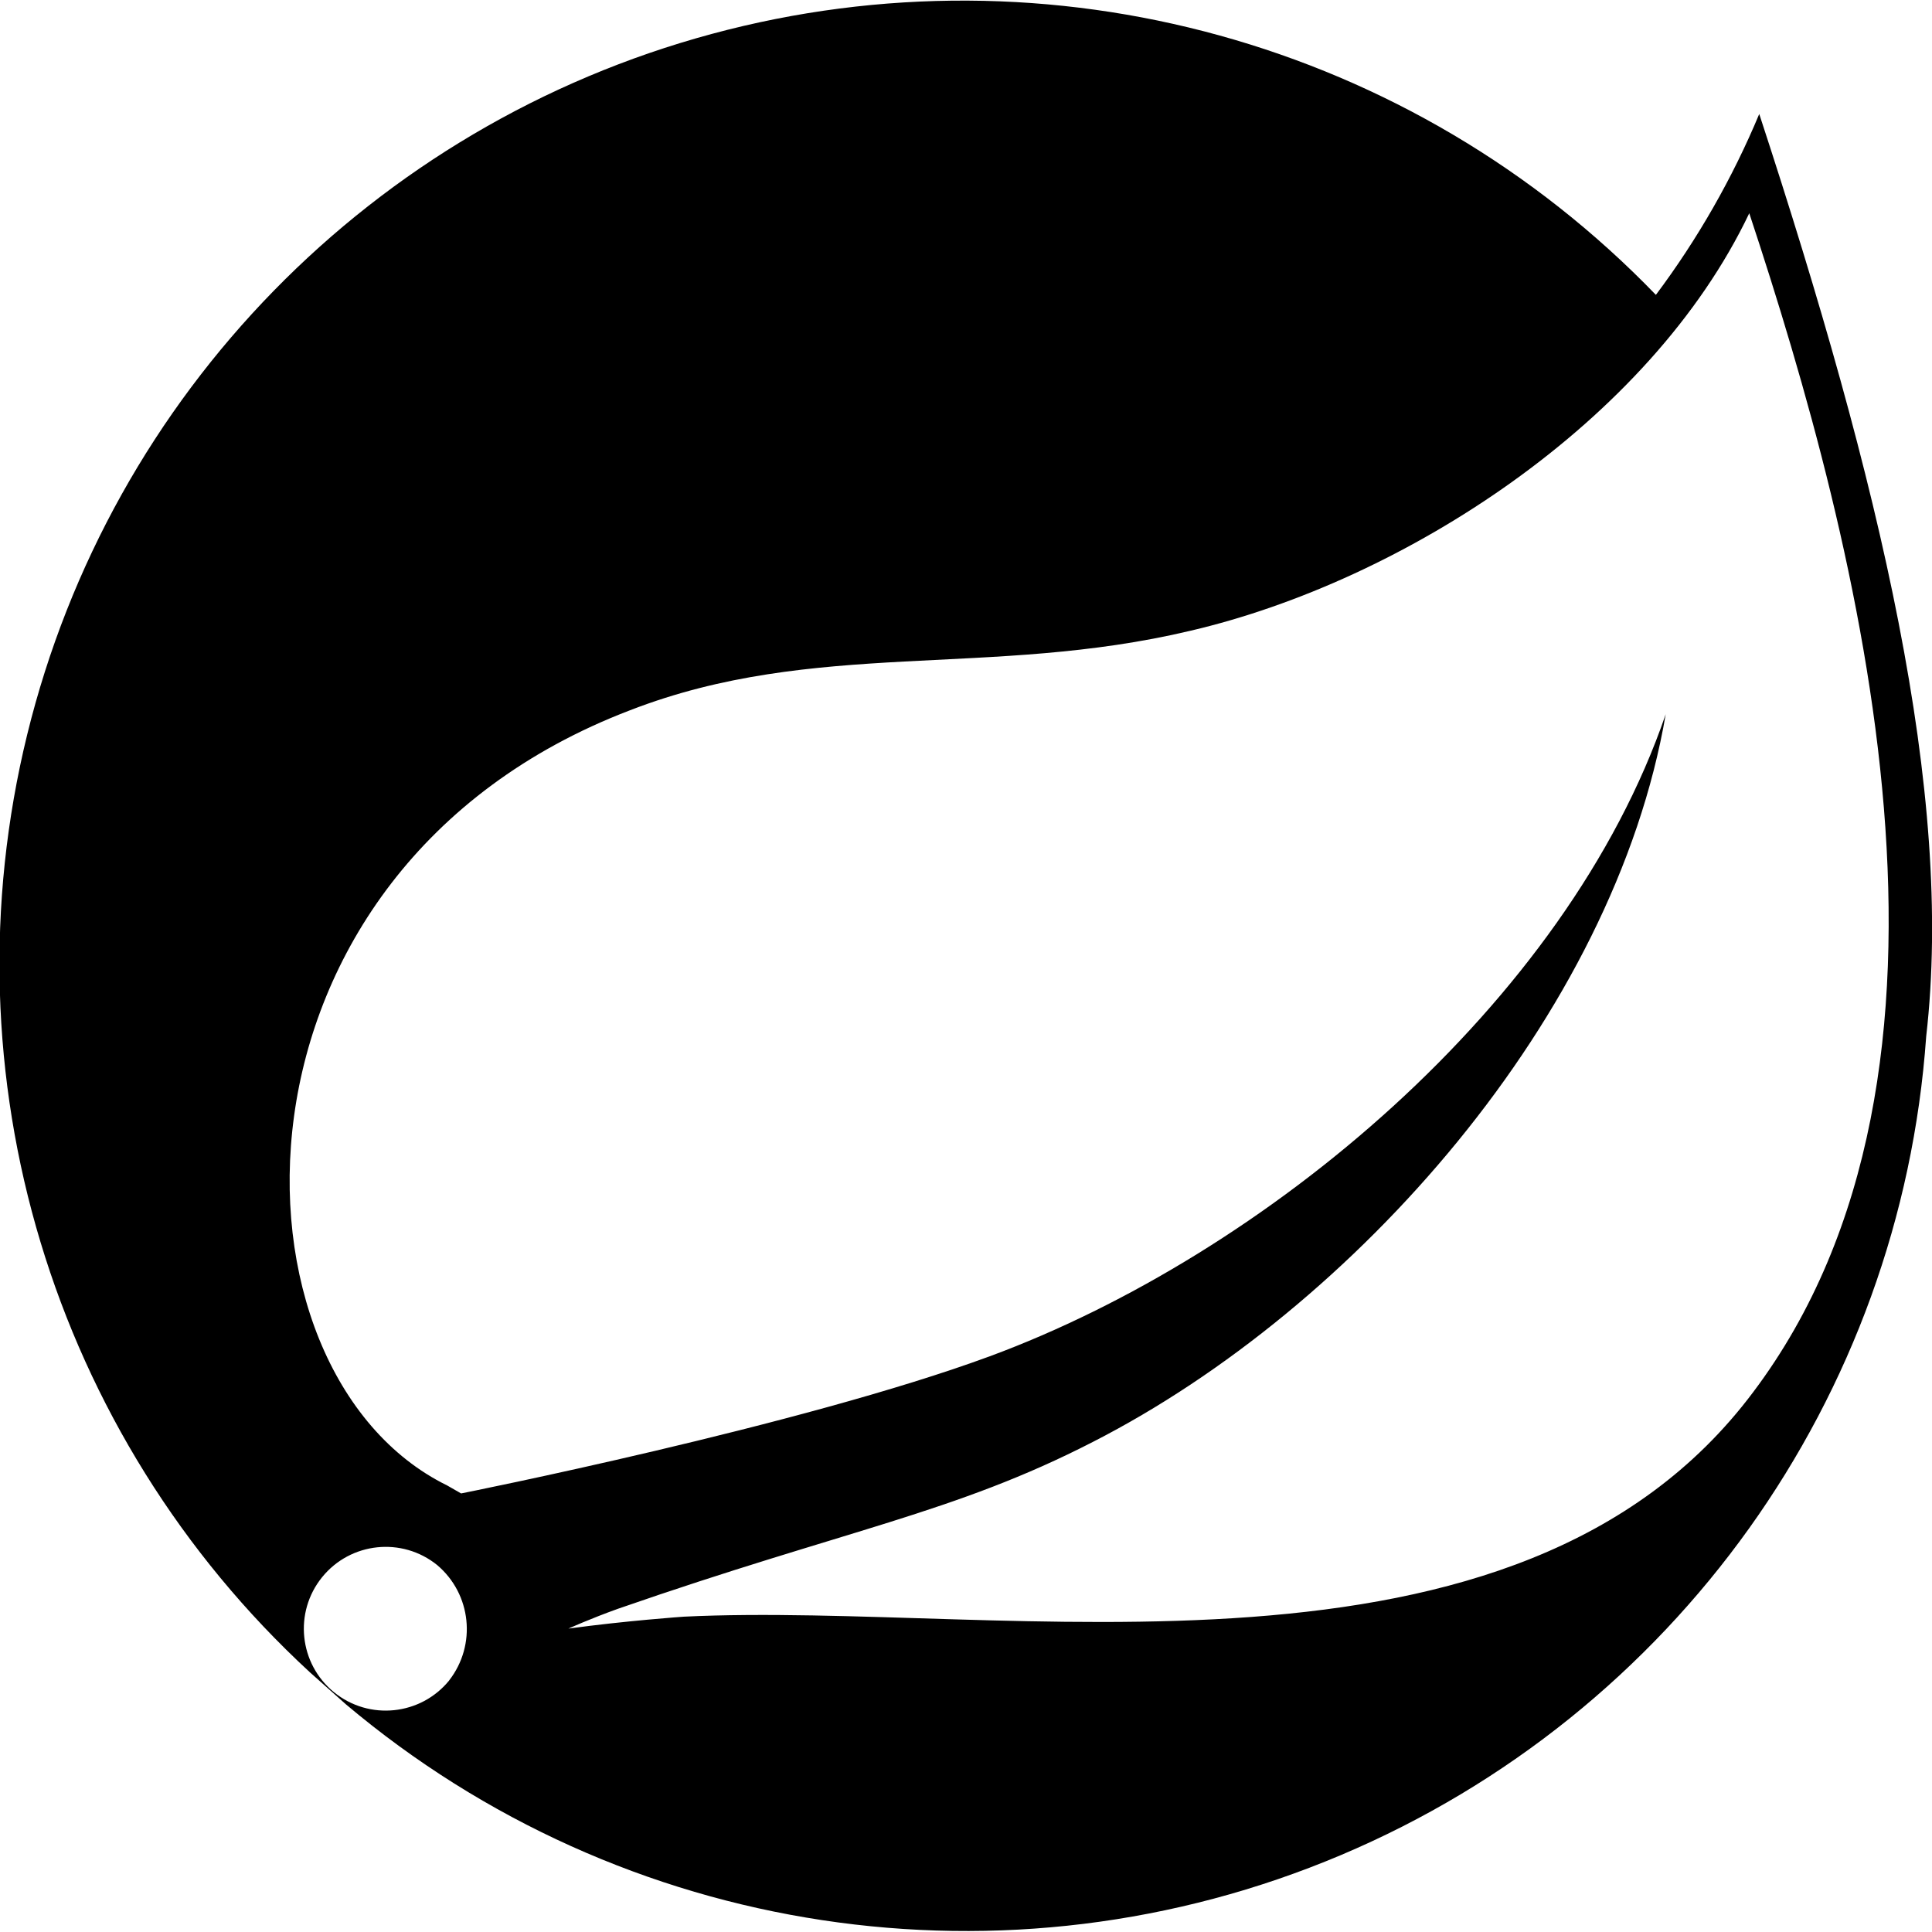
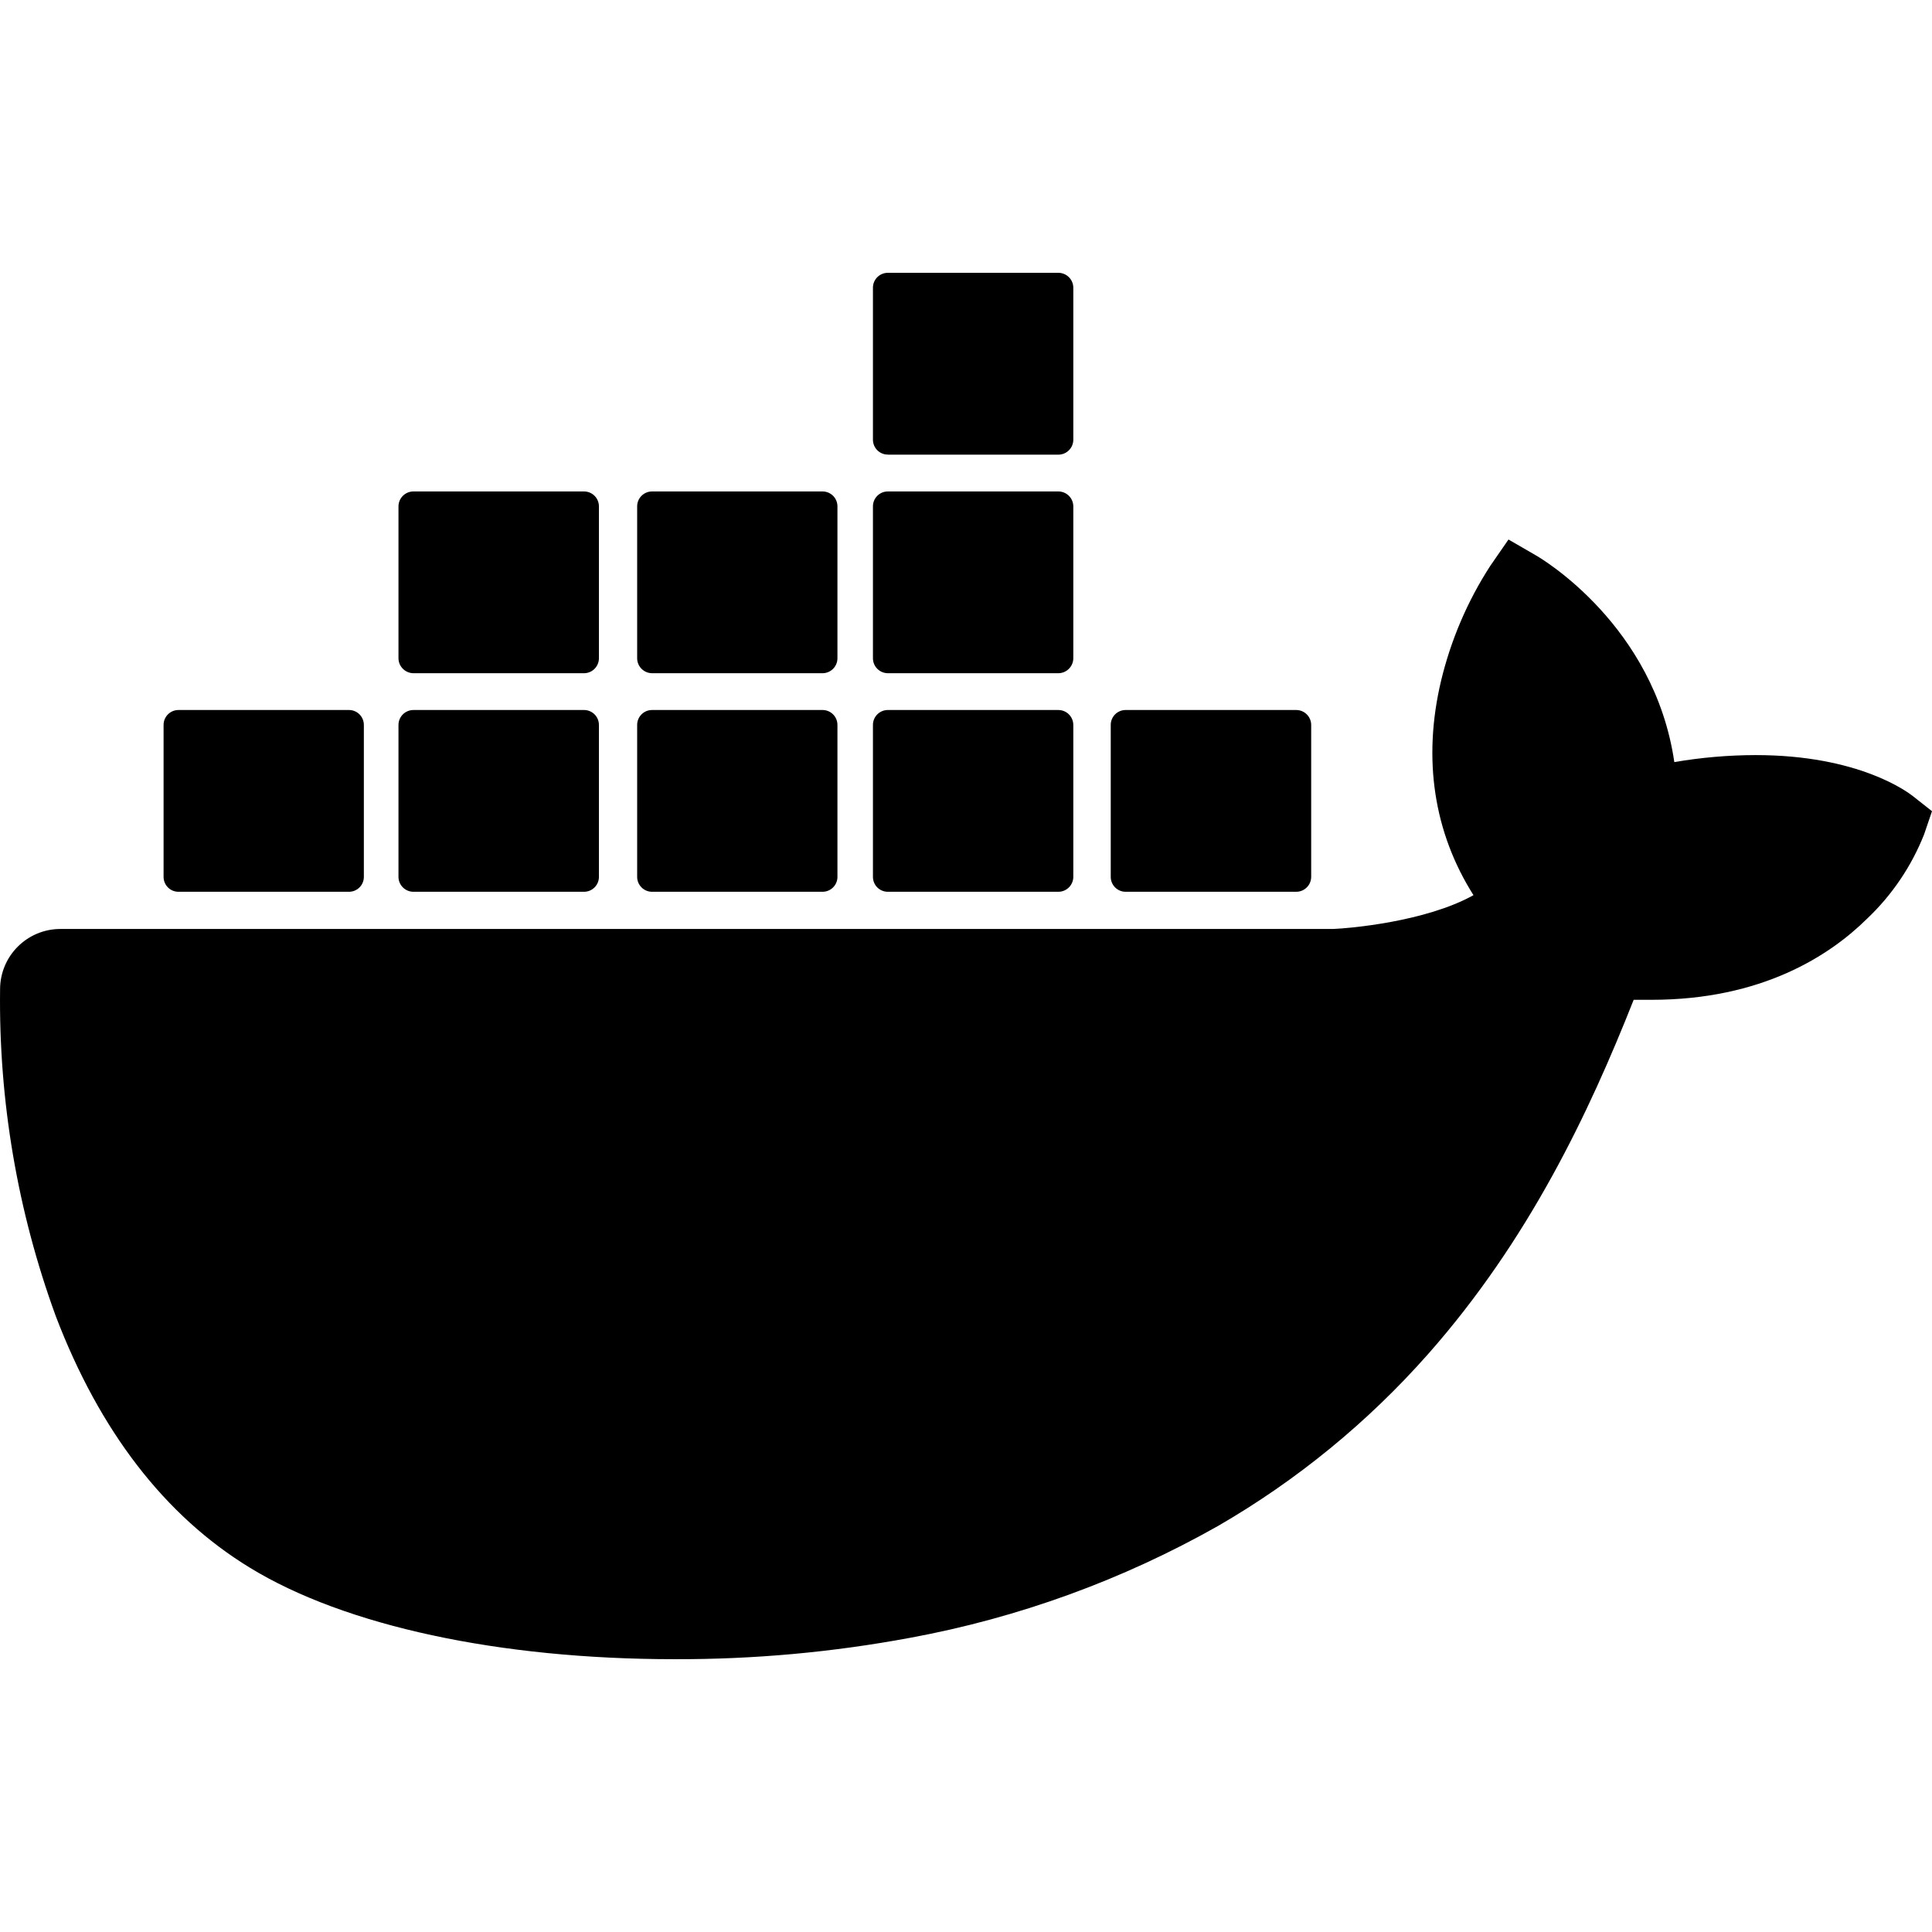
- <svg xmlns="http://www.w3.org/2000/svg" width="1rem" height="1rem" viewBox="0 0 24 24">
-   <path fill="currentColor" d="M21.854 1.416a10.5 10.5 0 0 1-1.284 2.247A11.967 11.967 0 1 0 3.852 20.776l.444.395a11.954 11.954 0 0 0 19.632-8.297c.346-3.013-.568-6.865-2.074-11.458M5.58 20.875a1.017 1.017 0 1 1-.149-1.433a1.04 1.04 0 0 1 .149 1.432m16.199-3.581c-2.939 3.926-9.26 2.593-13.286 2.79c0 0-.716.05-1.432.148c0 0 .272-.123.618-.247c2.84-.987 4.173-1.185 5.901-2.074c3.235-1.654 6.47-5.284 7.112-9.038c-1.235 3.606-4.988 6.717-8.396 7.976c-2.346.865-6.568 1.704-6.568 1.704l-.173-.099c-2.865-1.407-2.963-7.63 2.272-9.63c2.296-.89 4.47-.395 6.963-.988c2.643-.617 5.705-2.593 6.94-5.186c1.382 4.174 3.061 10.643.049 14.644" />
+ <svg xmlns="http://www.w3.org/2000/svg" width="3rem" height="3rem" viewBox="0 0 24 24">
+   <path fill="currentColor" d="M13.983 11.078h2.119a.186.186 0 0 0 .186-.185V9.006a.186.186 0 0 0-.186-.186h-2.119a.185.185 0 0 0-.185.185v1.888c0 .102.083.185.185.185m-2.954-5.43h2.118a.186.186 0 0 0 .186-.186V3.574a.186.186 0 0 0-.186-.185h-2.118a.185.185 0 0 0-.185.185v1.888c0 .102.082.185.185.185m0 2.716h2.118a.187.187 0 0 0 .186-.186V6.29a.186.186 0 0 0-.186-.185h-2.118a.185.185 0 0 0-.185.185v1.887c0 .102.082.185.185.186m-2.93 0h2.12a.186.186 0 0 0 .184-.186V6.29a.185.185 0 0 0-.185-.185H8.1a.185.185 0 0 0-.185.185v1.887c0 .102.083.185.185.186m-2.964 0h2.119a.186.186 0 0 0 .185-.186V6.29a.185.185 0 0 0-.185-.185H5.136a.186.186 0 0 0-.186.185v1.887c0 .102.084.185.186.186m5.893 2.715h2.118a.186.186 0 0 0 .186-.185V9.006a.186.186 0 0 0-.186-.186h-2.118a.185.185 0 0 0-.185.185v1.888c0 .102.082.185.185.185m-2.93 0h2.12a.185.185 0 0 0 .184-.185V9.006a.185.185 0 0 0-.184-.186h-2.12a.185.185 0 0 0-.184.185v1.888c0 .102.083.185.185.185m-2.964 0h2.119a.185.185 0 0 0 .185-.185V9.006a.185.185 0 0 0-.184-.186h-2.12a.186.186 0 0 0-.186.186v1.887c0 .102.084.185.186.185m-2.92 0h2.12a.185.185 0 0 0 .184-.185V9.006a.185.185 0 0 0-.184-.186h-2.12a.185.185 0 0 0-.184.185v1.888c0 .102.082.185.185.185M23.763 9.89c-.065-.051-.672-.51-1.954-.51q-.508.001-1.01.087c-.248-1.7-1.653-2.53-1.716-2.566l-.344-.199l-.226.327c-.284.438-.49.922-.612 1.43c-.23.97-.09 1.882.403 2.661c-.595.332-1.55.413-1.744.42H.751a.75.75 0 0 0-.75.748a11.4 11.4 0 0 0 .692 4.062c.545 1.428 1.355 2.48 2.41 3.124c1.18.723 3.1 1.137 5.275 1.137a15.7 15.7 0 0 0 2.93-.266a12.3 12.3 0 0 0 3.823-1.389a10.5 10.5 0 0 0 2.61-2.136c1.252-1.418 1.998-2.997 2.553-4.4h.221c1.372 0 2.215-.549 2.68-1.009c.309-.293.55-.65.707-1.046l.098-.288Z" />
</svg>
